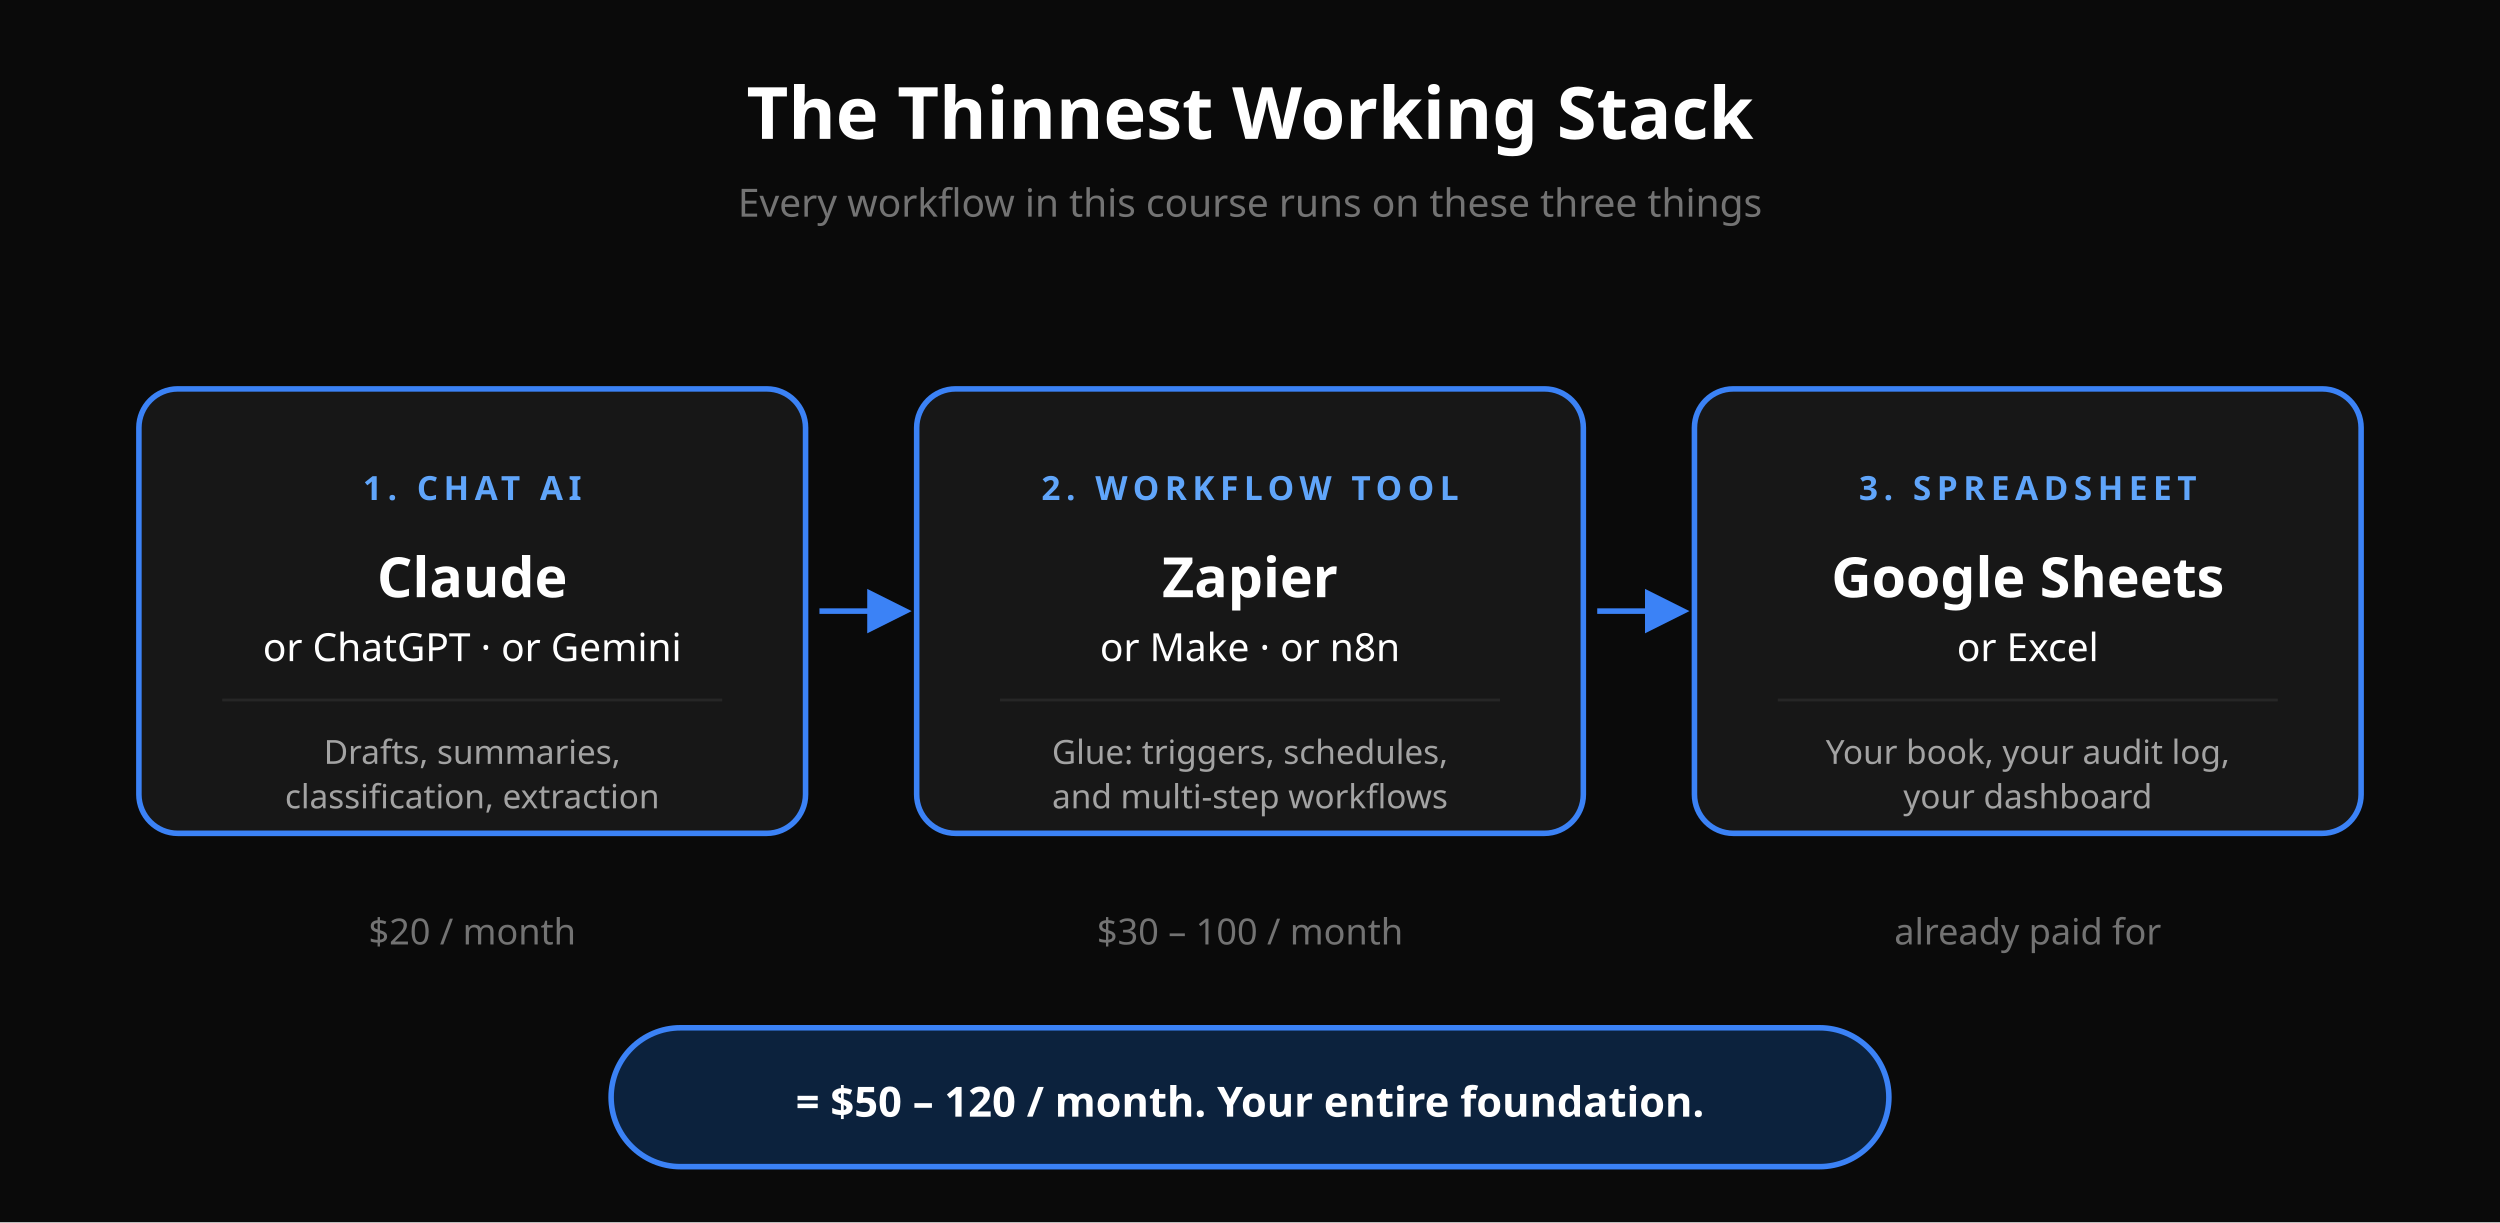
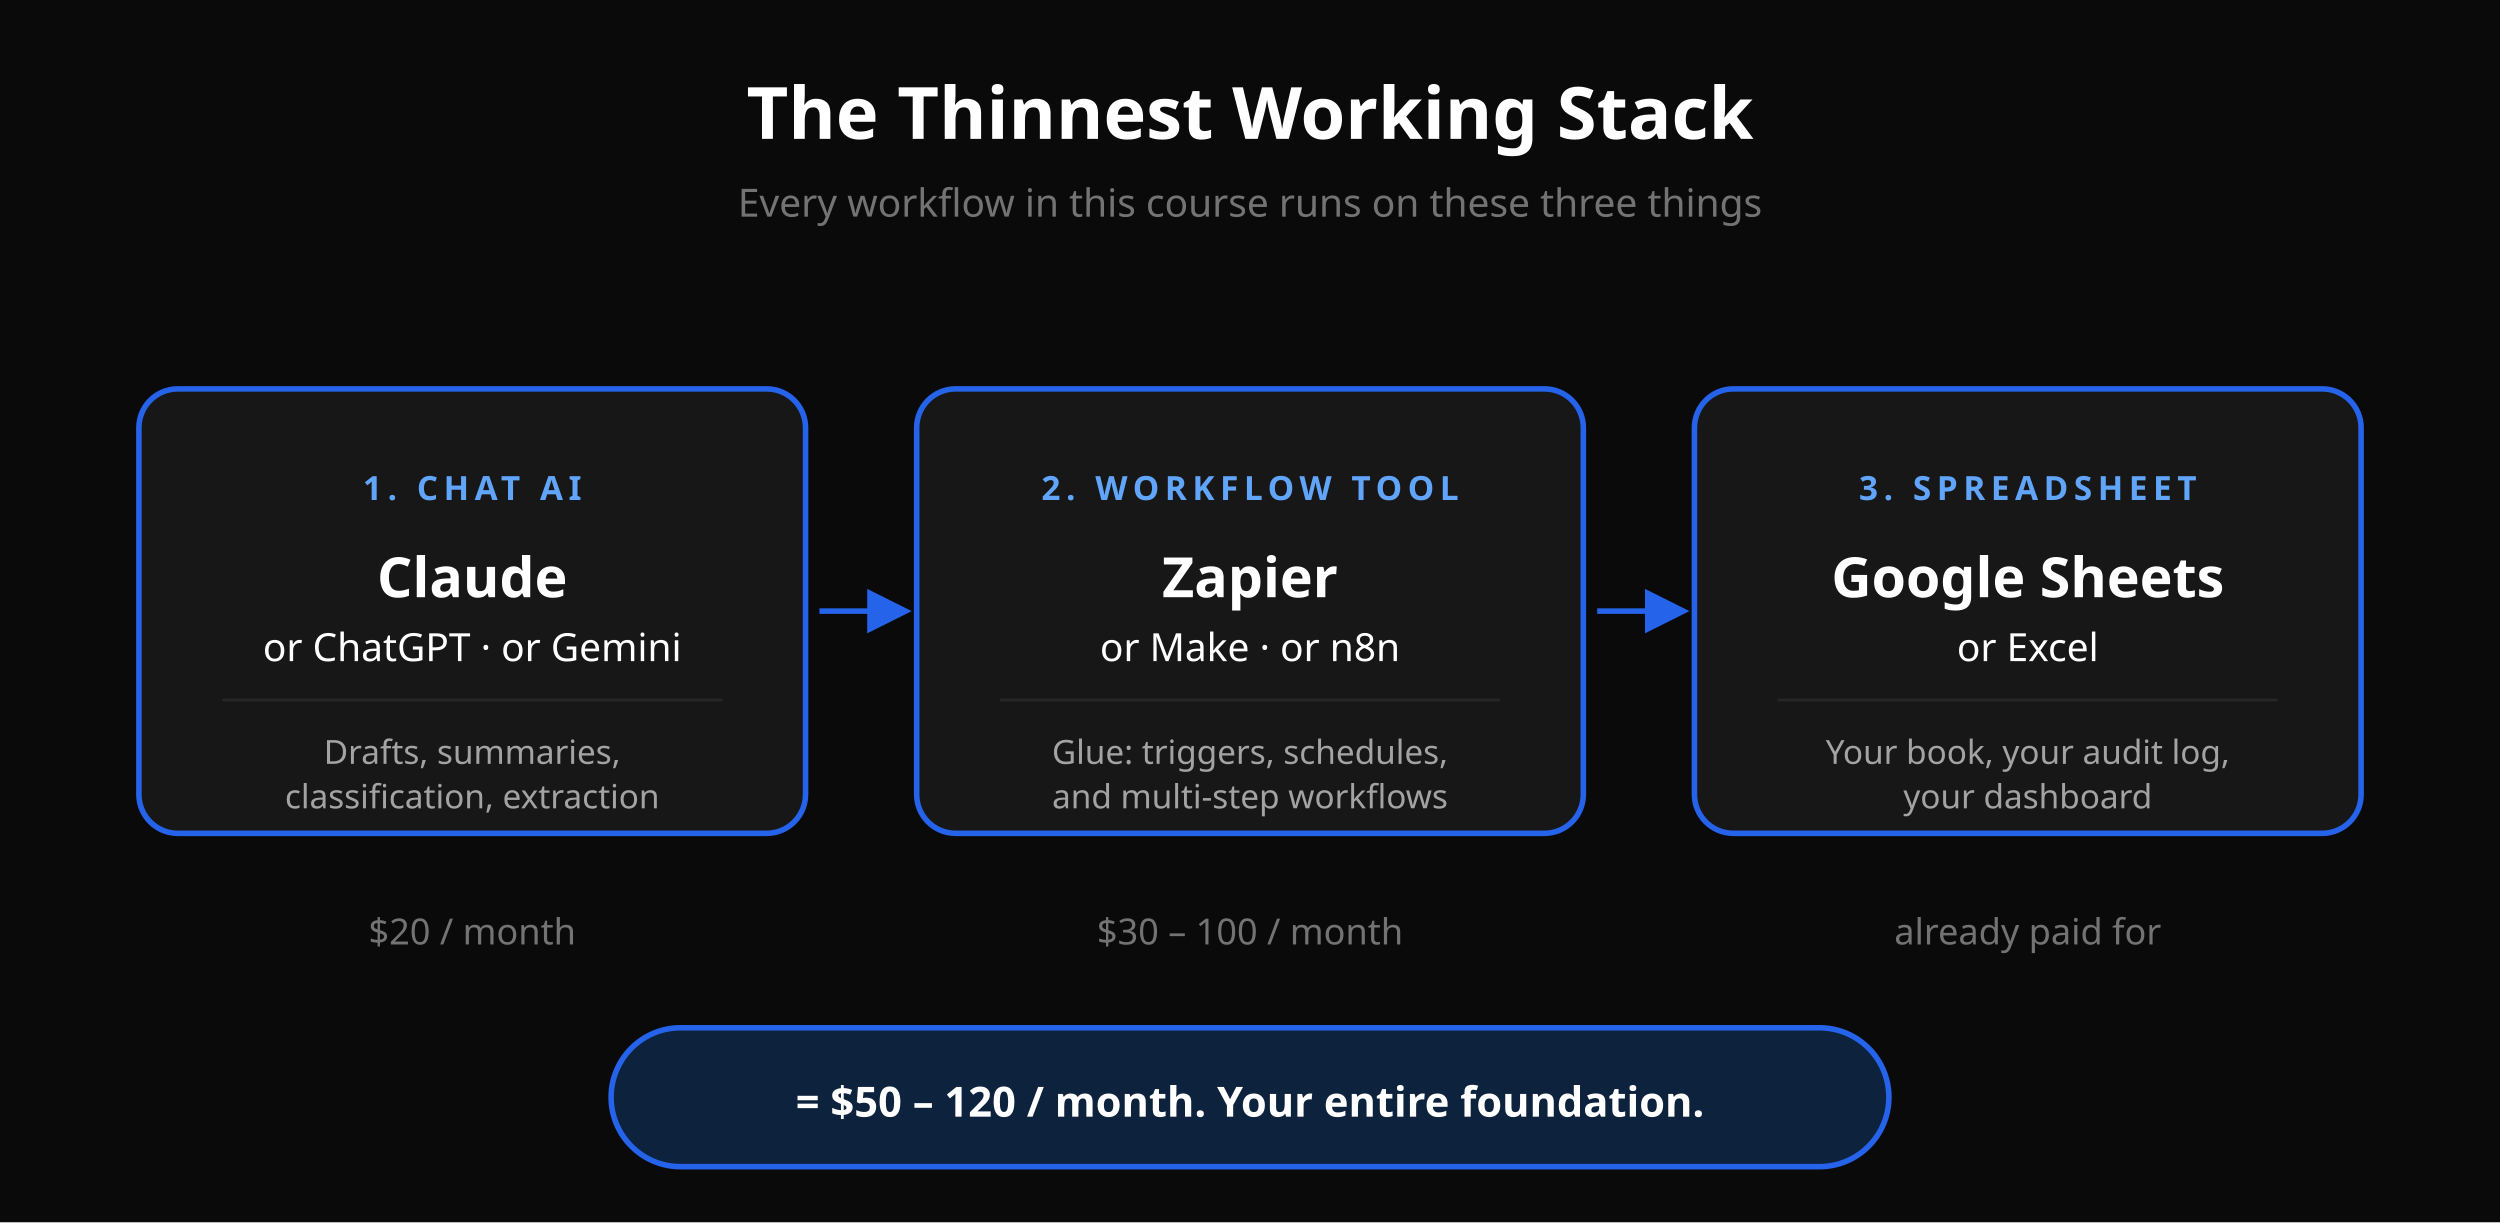
<svg xmlns="http://www.w3.org/2000/svg" viewBox="0 0 900 440" role="img" aria-labelledby="title desc">
  <defs>
    <marker id="arrow" viewBox="0 0 10 10" refX="8" refY="5" markerWidth="8" markerHeight="8" orient="auto-start-reverse">
-       <path d="M 0 0 L 10 5 L 0 10 z" fill="#3b82f6" />
+       <path d="M 0 0 L 10 5 L 0 10 z" fill="#2563eb" />
    </marker>
  </defs>
  <rect width="900" height="440" fill="#0a0a0a" />
  <text x="450" y="50" text-anchor="middle" fill="#ffffff" font-family="system-ui, sans-serif" font-size="26" font-weight="900">The Thinnest Working Stack</text>
  <text x="450" y="78" text-anchor="middle" fill="#737373" font-family="system-ui, sans-serif" font-size="14">Every workflow in this course runs on these three things</text>
-   <rect x="50" y="140" width="240" height="160" rx="14" fill="#171717" stroke="#3b82f6" stroke-width="2" />
+   <rect x="50" y="140" width="240" height="160" rx="14" fill="#171717" stroke="#2563eb" stroke-width="2" />
  <text x="170" y="180" text-anchor="middle" fill="#60a5fa" font-family="system-ui, sans-serif" font-size="12" font-weight="700" letter-spacing="2">1. CHAT AI</text>
  <text x="170" y="215" text-anchor="middle" fill="#ffffff" font-family="system-ui, sans-serif" font-size="20" font-weight="900">Claude</text>
  <text x="170" y="238" text-anchor="middle" fill="#ffffff" font-family="system-ui, sans-serif" font-size="14">or ChatGPT · or Gemini</text>
  <line x1="80" y1="252" x2="260" y2="252" stroke="#262626" stroke-width="1" />
  <text x="170" y="275" text-anchor="middle" fill="#a3a3a3" font-family="system-ui, sans-serif" font-size="12">Drafts, summaries,</text>
  <text x="170" y="291" text-anchor="middle" fill="#a3a3a3" font-family="system-ui, sans-serif" font-size="12">classification, extraction</text>
-   <line x1="295" y1="220" x2="325" y2="220" stroke="#3b82f6" stroke-width="2" marker-end="url(#arrow)" />
-   <rect x="330" y="140" width="240" height="160" rx="14" fill="#171717" stroke="#3b82f6" stroke-width="2" />
+   <line x1="295" y1="220" x2="325" y2="220" stroke="#2563eb" stroke-width="2" marker-end="url(#arrow)" />
+   <rect x="330" y="140" width="240" height="160" rx="14" fill="#171717" stroke="#2563eb" stroke-width="2" />
  <text x="450" y="180" text-anchor="middle" fill="#60a5fa" font-family="system-ui, sans-serif" font-size="12" font-weight="700" letter-spacing="2">2. WORKFLOW TOOL</text>
  <text x="450" y="215" text-anchor="middle" fill="#ffffff" font-family="system-ui, sans-serif" font-size="20" font-weight="900">Zapier</text>
  <text x="450" y="238" text-anchor="middle" fill="#ffffff" font-family="system-ui, sans-serif" font-size="14">or Make · or n8n</text>
  <line x1="360" y1="252" x2="540" y2="252" stroke="#262626" stroke-width="1" />
  <text x="450" y="275" text-anchor="middle" fill="#a3a3a3" font-family="system-ui, sans-serif" font-size="12">Glue: triggers, schedules,</text>
  <text x="450" y="291" text-anchor="middle" fill="#a3a3a3" font-family="system-ui, sans-serif" font-size="12">and multi-step workflows</text>
-   <line x1="575" y1="220" x2="605" y2="220" stroke="#3b82f6" stroke-width="2" marker-end="url(#arrow)" />
-   <rect x="610" y="140" width="240" height="160" rx="14" fill="#171717" stroke="#3b82f6" stroke-width="2" />
+   <line x1="575" y1="220" x2="605" y2="220" stroke="#2563eb" stroke-width="2" marker-end="url(#arrow)" />
+   <rect x="610" y="140" width="240" height="160" rx="14" fill="#171717" stroke="#2563eb" stroke-width="2" />
  <text x="730" y="180" text-anchor="middle" fill="#60a5fa" font-family="system-ui, sans-serif" font-size="12" font-weight="700" letter-spacing="2">3. SPREADSHEET</text>
  <text x="730" y="215" text-anchor="middle" fill="#ffffff" font-family="system-ui, sans-serif" font-size="20" font-weight="900">Google Sheets</text>
  <text x="730" y="238" text-anchor="middle" fill="#ffffff" font-family="system-ui, sans-serif" font-size="14">or Excel</text>
  <line x1="640" y1="252" x2="820" y2="252" stroke="#262626" stroke-width="1" />
  <text x="730" y="275" text-anchor="middle" fill="#a3a3a3" font-family="system-ui, sans-serif" font-size="12">Your book, your audit log,</text>
  <text x="730" y="291" text-anchor="middle" fill="#a3a3a3" font-family="system-ui, sans-serif" font-size="12">your dashboard</text>
  <text x="170" y="340" text-anchor="middle" fill="#737373" font-family="system-ui, sans-serif" font-size="13">$20 / month</text>
  <text x="450" y="340" text-anchor="middle" fill="#737373" font-family="system-ui, sans-serif" font-size="13">$30 – 100 / month</text>
  <text x="730" y="340" text-anchor="middle" fill="#737373" font-family="system-ui, sans-serif" font-size="13">already paid for</text>
-   <rect x="220" y="370" width="460" height="50" rx="25" fill="#0c223d" stroke="#3b82f6" stroke-width="2" />
+   <rect x="220" y="370" width="460" height="50" rx="25" fill="#0c223d" stroke="#2563eb" stroke-width="2" />
  <text x="450" y="402" text-anchor="middle" fill="#ffffff" font-family="system-ui, sans-serif" font-size="15" font-weight="700">=  $50 – 120 / month. Your entire foundation.</text>
</svg>
